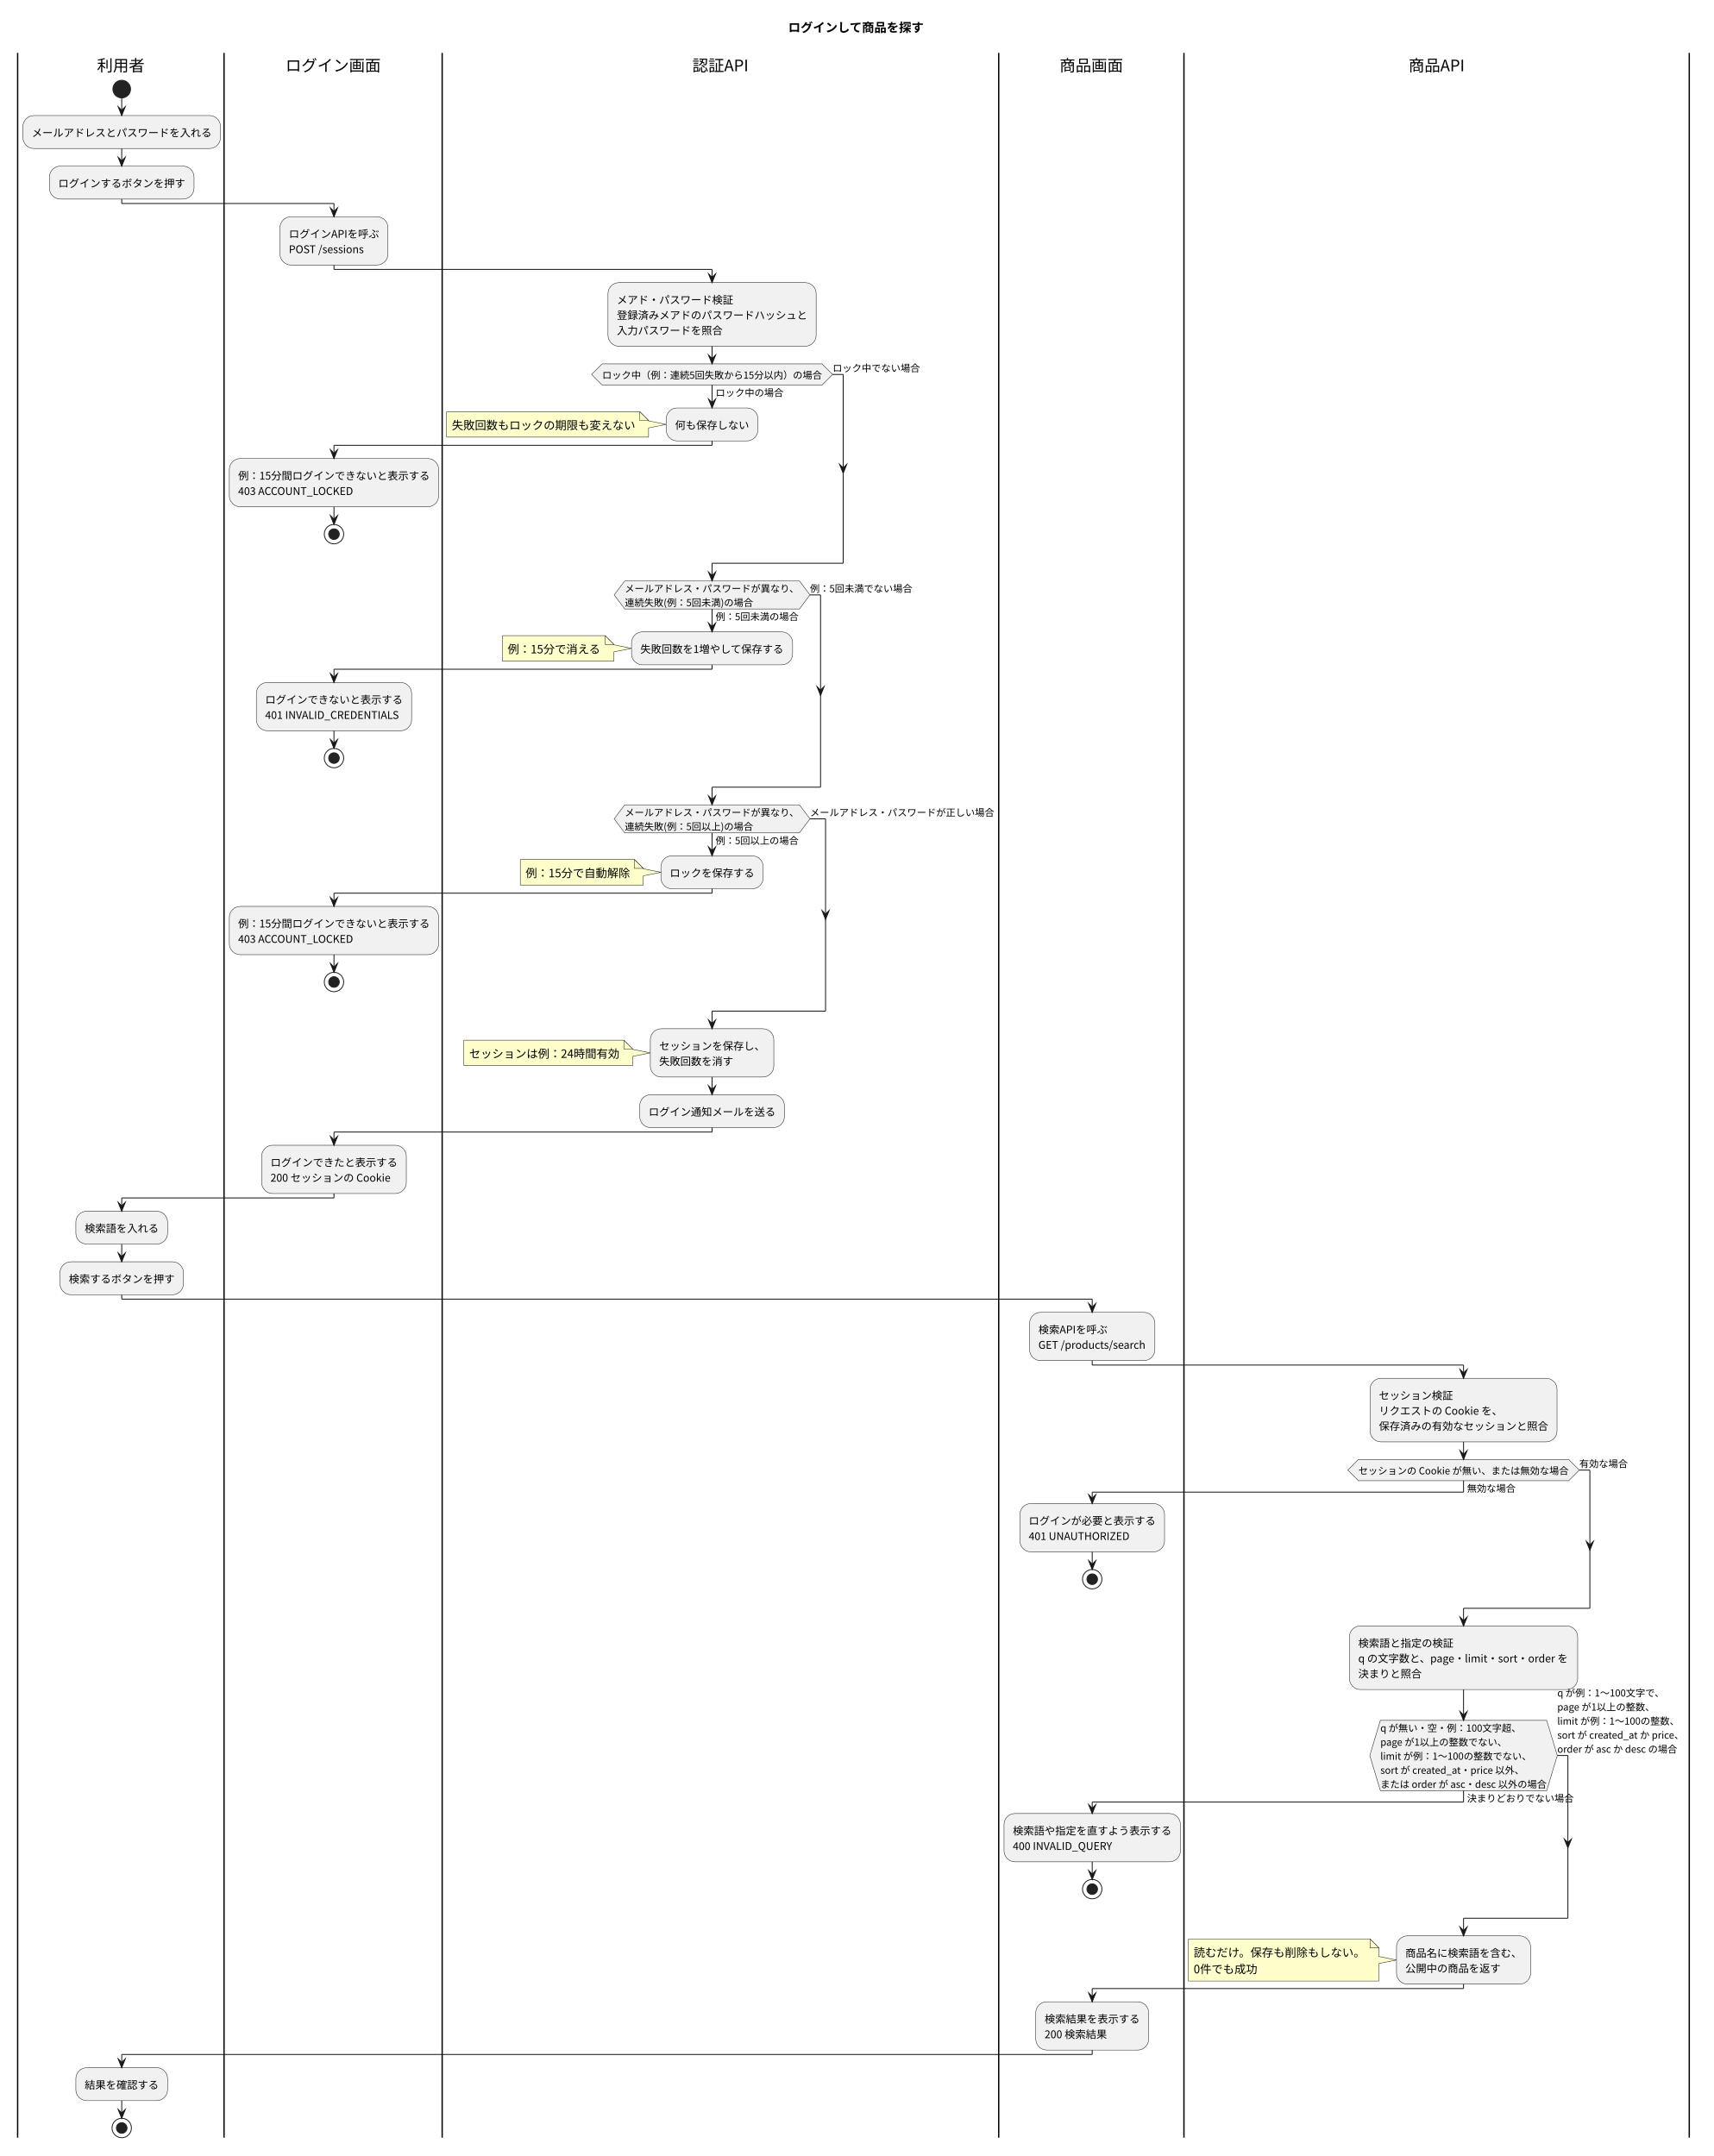
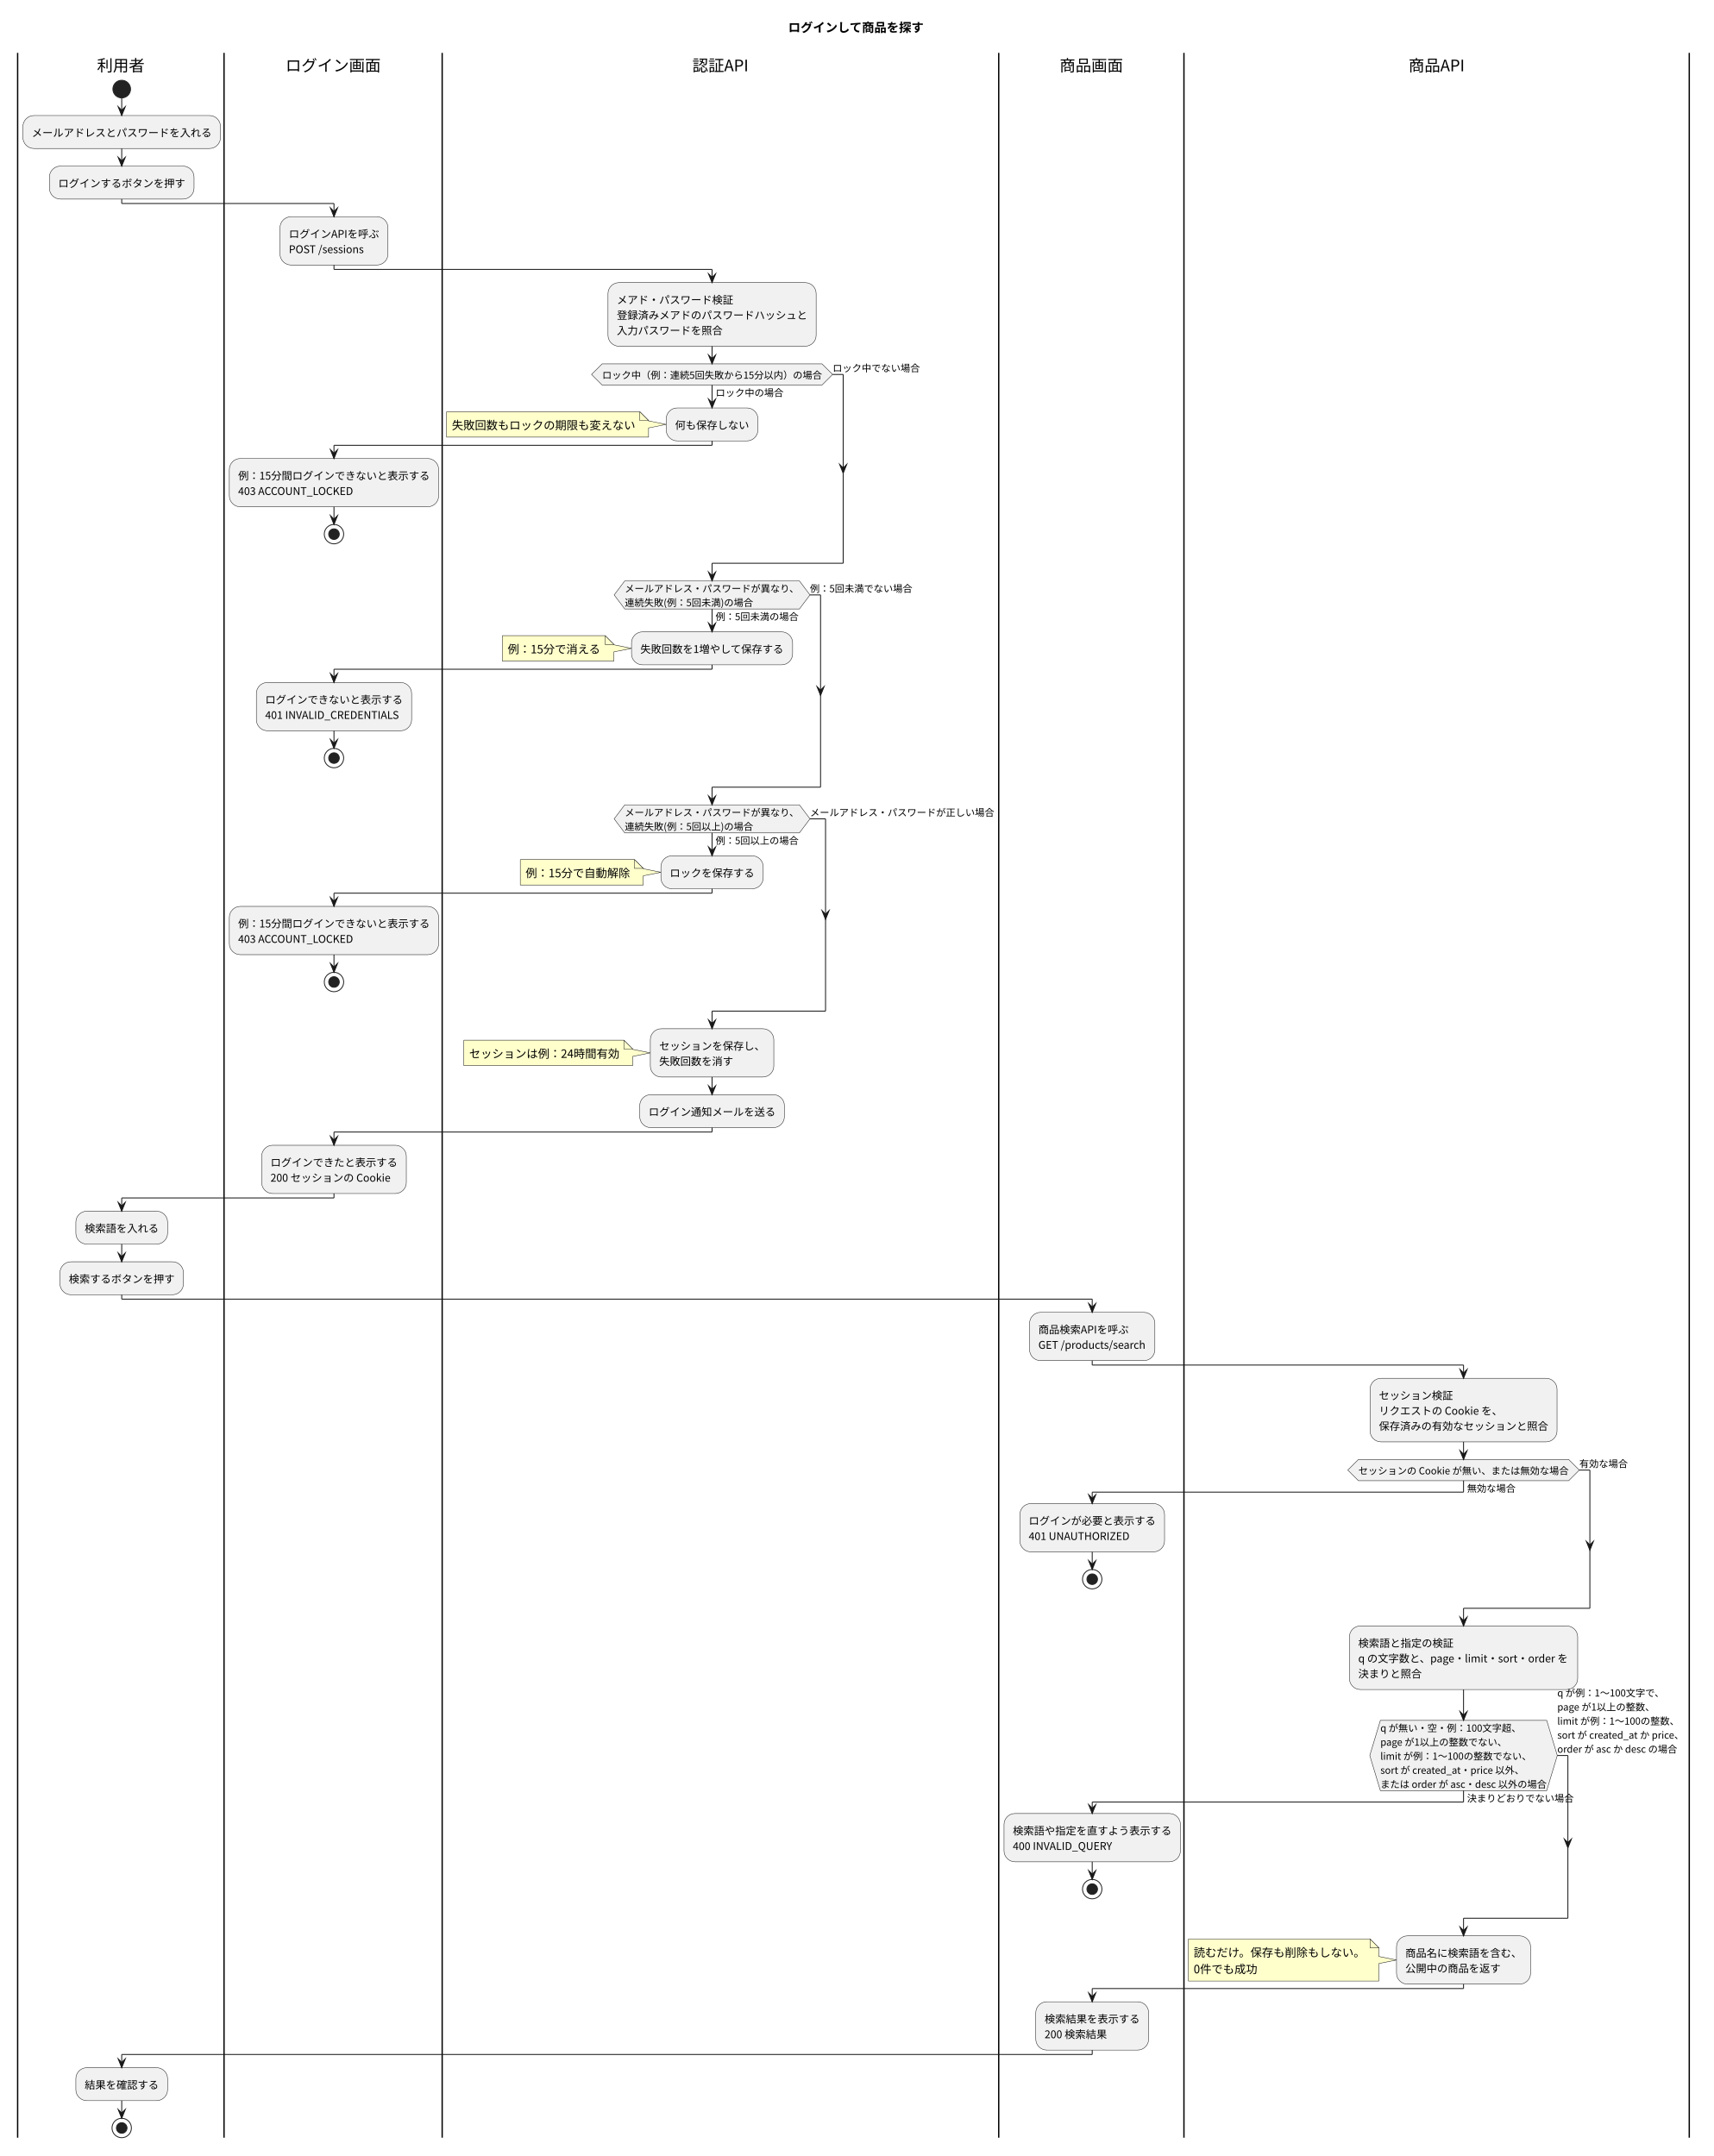
<svg xmlns="http://www.w3.org/2000/svg" version="1.1" data-diagram-type="ACTIVITY" style="width:1943px;height:2445px;background:#FFFFFF;" width="1943px" height="2445px" viewBox="0 0 1943 2445" zoomAndPan="magnify" preserveAspectRatio="none" contentStyleType="text/css">
  <defs />
  <g font-family="sans-serif" lengthAdjust="spacing">
    <g class="title" data-source-line="8">
      <text x="893.627" y="36.24" fill="#000" font-size="14" textLength="153.999" font-weight="700" font-family="'Noto Sans CJK JP'">ログインして商品を探す</text>
    </g>
    <rect x="20" y="59.956" width="1896.253" height="26.064" fill="none" style="stroke:none;" />
    <ellipse cx="138.001" cy="101.02" rx="10" ry="10" fill="#222" style="stroke:#222;stroke-width:1;" />
    <rect x="26" y="131.02" width="224.002" height="37.376" fill="#F1F1F1" style="stroke:#181818;stroke-width:0.5;" rx="12.5" ry="12.5" />
    <text x="36" y="154.94" fill="#000" font-size="12" textLength="204.002" font-family="'Noto Sans CJK JP'">メールアドレスとパスワードを入れる</text>
    <rect x="56" y="188.396" width="164.001" height="37.376" fill="#F1F1F1" style="stroke:#181818;stroke-width:0.5;" rx="12.5" ry="12.5" />
    <text x="66" y="212.316" fill="#000" font-size="12" textLength="144.001" font-family="'Noto Sans CJK JP'">ログインするボタンを押す</text>
    <rect x="86" y="1373.522" width="104.001" height="37.376" fill="#F1F1F1" style="stroke:#181818;stroke-width:0.5;" rx="12.5" ry="12.5" />
    <text x="96" y="1397.442" fill="#000" font-size="12" textLength="84.001" font-family="'Noto Sans CJK JP'">検索語を入れる</text>
    <rect x="68" y="1430.898" width="140.001" height="37.376" fill="#F1F1F1" style="stroke:#181818;stroke-width:0.5;" rx="12.5" ry="12.5" />
    <text x="78" y="1454.818" fill="#000" font-size="12" textLength="120.001" font-family="'Noto Sans CJK JP'">検索するボタンを押す</text>
    <rect x="86" y="2344.859" width="104.001" height="37.376" fill="#F1F1F1" style="stroke:#181818;stroke-width:0.5;" rx="12.5" ry="12.5" />
    <text x="96" y="2368.779" fill="#000" font-size="12" textLength="84.001" font-family="'Noto Sans CJK JP'">結果を確認する</text>
    <ellipse cx="138.001" cy="2413.235" rx="11" ry="11" fill="none" style="stroke:#222;stroke-width:1;" />
    <ellipse cx="138.001" cy="2413.235" rx="6" ry="6" fill="#222" style="stroke:#222;stroke-width:1;" />
    <line x1="20" y1="59.956" x2="20" y2="2424.235" style="stroke:#000;stroke-width:1.5;" />
    <rect x="317.458" y="245.772" width="122.409" height="54.752" fill="#F1F1F1" style="stroke:#181818;stroke-width:0.5;" rx="12.5" ry="12.5" />
    <text x="327.458" y="269.692" fill="#000" font-size="12" textLength="102.409" font-family="'Noto Sans CJK JP'">ログインAPIを呼ぶ</text>
    <text x="327.458" y="287.068" fill="#000" font-size="12" textLength="85.237" font-family="'Noto Sans CJK JP'">POST /sessions</text>
    <rect x="260.002" y="519.993" width="237.322" height="54.752" fill="#F1F1F1" style="stroke:#181818;stroke-width:0.5;" rx="12.5" ry="12.5" />
    <text x="270.002" y="543.913" fill="#000" font-size="12" textLength="217.322" font-family="'Noto Sans CJK JP'">例：15分間ログインできないと表示する</text>
    <text x="270.002" y="561.289" fill="#000" font-size="12" textLength="131.557" font-family="'Noto Sans CJK JP'">403 ACCOUNT_LOCKED</text>
    <ellipse cx="378.662" cy="605.745" rx="11" ry="11" fill="none" style="stroke:#222;stroke-width:1;" />
    <ellipse cx="378.662" cy="605.745" rx="6" ry="6" fill="#222" style="stroke:#222;stroke-width:1;" />
    <rect x="290.662" y="773.941" width="176.001" height="54.752" fill="#F1F1F1" style="stroke:#181818;stroke-width:0.5;" rx="12.5" ry="12.5" />
    <text x="300.662" y="797.861" fill="#000" font-size="12" textLength="156.001" font-family="'Noto Sans CJK JP'">ログインできないと表示する</text>
    <text x="300.662" y="815.237" fill="#000" font-size="12" textLength="152.065" font-family="'Noto Sans CJK JP'">401 INVALID_CREDENTIALS</text>
    <ellipse cx="378.662" cy="859.693" rx="11" ry="11" fill="none" style="stroke:#222;stroke-width:1;" />
    <ellipse cx="378.662" cy="859.693" rx="6" ry="6" fill="#222" style="stroke:#222;stroke-width:1;" />
    <rect x="260.002" y="1027.889" width="237.322" height="54.752" fill="#F1F1F1" style="stroke:#181818;stroke-width:0.5;" rx="12.5" ry="12.5" />
    <text x="270.002" y="1051.809" fill="#000" font-size="12" textLength="217.322" font-family="'Noto Sans CJK JP'">例：15分間ログインできないと表示する</text>
    <text x="270.002" y="1069.185" fill="#000" font-size="12" textLength="131.557" font-family="'Noto Sans CJK JP'">403 ACCOUNT_LOCKED</text>
    <ellipse cx="378.662" cy="1113.641" rx="11" ry="11" fill="none" style="stroke:#222;stroke-width:1;" />
    <ellipse cx="378.662" cy="1113.641" rx="6" ry="6" fill="#222" style="stroke:#222;stroke-width:1;" />
    <rect x="296.662" y="1298.769" width="164.001" height="54.752" fill="#F1F1F1" style="stroke:#181818;stroke-width:0.5;" rx="12.5" ry="12.5" />
    <text x="306.662" y="1322.689" fill="#000" font-size="12" textLength="144.001" font-family="'Noto Sans CJK JP'">ログインできたと表示する</text>
    <text x="306.662" y="1340.066" fill="#000" font-size="12" textLength="136.129" font-family="'Noto Sans CJK JP'">200 セッションの Cookie</text>
    <line x1="254.002" y1="59.956" x2="254.002" y2="2424.235" style="stroke:#000;stroke-width:1.5;" />
    <rect x="689.323" y="320.524" width="236.002" height="72.128" fill="#F1F1F1" style="stroke:#181818;stroke-width:0.5;" rx="12.5" ry="12.5" />
    <text x="699.323" y="344.444" fill="#000" font-size="12" textLength="132.001" font-family="'Noto Sans CJK JP'">メアド・パスワード検証</text>
    <text x="699.323" y="361.82" fill="#000" font-size="12" textLength="216.002" font-family="'Noto Sans CJK JP'">登録済みメアドのパスワードハッシュと</text>
    <text x="699.323" y="379.197" fill="#000" font-size="12" textLength="120.001" font-family="'Noto Sans CJK JP'">入力パスワードを照合</text>
    <path d="M506.323,466.893 L506.323,495.717 A0,0 0 0 0 506.323,495.717 L735.323,495.717 A0,0 0 0 0 735.323,495.717 L735.323,485.305 L755.323,481.305 L735.323,477.305 L735.323,476.893 L725.323,466.893 L506.323,466.893 A0,0 0 0 0 506.323,466.893" style="stroke:#181818;stroke-width:0.5;" fill="#FFC" />
    <path d="M725.323,466.893 L725.323,476.893 L735.323,476.893 L725.323,466.893" style="stroke:#181818;stroke-width:0.5;" fill="#FFC" />
    <text x="512.323" y="486.973" fill="#000" font-size="13" textLength="208" font-family="'Noto Sans CJK JP'">失敗回数もロックの期限も変えない</text>
    <rect x="755.323" y="462.617" width="104.001" height="37.376" fill="#F1F1F1" style="stroke:#181818;stroke-width:0.5;" rx="12.5" ry="12.5" />
    <text x="765.323" y="486.537" fill="#000" font-size="12" textLength="84.001" font-family="'Noto Sans CJK JP'">何も保存しない</text>
    <polygon points="682.667,412.653,931.98,412.653,943.98,424.653,931.98,436.653,682.667,436.653,670.667,424.653,682.667,412.653" fill="#F1F1F1" style="stroke:#181818;stroke-width:0.5;stroke-linejoin:miter;stroke-miterlimit:10;" />
    <text x="811.324" y="449.412" fill="#000" font-size="11" textLength="76.999" font-family="'Noto Sans CJK JP'">ロック中の場合</text>
    <text x="682.667" y="429.449" fill="#000" font-size="11" textLength="249.313" font-family="'Noto Sans CJK JP'">ロック中（例：連続5回失敗から15分以内）の場合</text>
    <text x="943.98" y="421.485" fill="#000" font-size="11" textLength="98.999" font-family="'Noto Sans CJK JP'">ロック中でない場合</text>
    <path d="M569.563,720.841 L569.563,749.665 A0,0 0 0 0 569.563,749.665 L695.993,749.665 A0,0 0 0 0 695.993,749.665 L695.993,739.253 L715.993,735.253 L695.993,731.253 L695.993,730.841 L685.993,720.841 L569.563,720.841 A0,0 0 0 0 569.563,720.841" style="stroke:#181818;stroke-width:0.5;" fill="#FFC" />
    <path d="M685.993,720.841 L685.993,730.841 L695.993,730.841 L685.993,720.841" style="stroke:#181818;stroke-width:0.5;" fill="#FFC" />
    <text x="575.563" y="740.921" fill="#000" font-size="13" textLength="105.43" font-family="'Noto Sans CJK JP'">例：15分で消える</text>
    <rect x="715.993" y="716.565" width="182.661" height="37.376" fill="#F1F1F1" style="stroke:#181818;stroke-width:0.5;" rx="12.5" ry="12.5" />
    <text x="725.993" y="740.485" fill="#000" font-size="12" textLength="162.661" font-family="'Noto Sans CJK JP'">失敗回数を1増やして保存する</text>
    <polygon points="708.324,658.745,906.323,658.745,918.323,674.673,906.323,690.601,708.324,690.601,696.324,674.673,708.324,658.745" fill="#F1F1F1" style="stroke:#181818;stroke-width:0.5;stroke-linejoin:miter;stroke-miterlimit:10;" />
    <text x="811.324" y="703.361" fill="#000" font-size="11" textLength="94.104" font-family="'Noto Sans CJK JP'">例：5回未満の場合</text>
    <text x="708.324" y="671.505" fill="#000" font-size="11" textLength="197.999" font-family="'Noto Sans CJK JP'">メールアドレス・パスワードが異なり、</text>
    <text x="708.324" y="687.433" fill="#000" font-size="11" textLength="145.54" font-family="'Noto Sans CJK JP'">連続失敗(例：5回未満)の場合</text>
    <text x="918.323" y="671.505" fill="#000" font-size="11" textLength="116.104" font-family="'Noto Sans CJK JP'">例：5回未満でない場合</text>
    <path d="M589.893,974.789 L589.893,1003.613 A0,0 0 0 0 589.893,1003.613 L729.323,1003.613 A0,0 0 0 0 729.323,1003.613 L729.323,993.201 L749.323,989.201 L729.323,985.201 L729.323,984.789 L719.323,974.789 L589.893,974.789 A0,0 0 0 0 589.893,974.789" style="stroke:#181818;stroke-width:0.5;" fill="#FFC" />
    <path d="M719.323,974.789 L719.323,984.789 L729.323,984.789 L719.323,974.789" style="stroke:#181818;stroke-width:0.5;" fill="#FFC" />
    <text x="595.893" y="994.869" fill="#000" font-size="13" textLength="118.43" font-family="'Noto Sans CJK JP'">例：15分で自動解除</text>
    <rect x="749.323" y="970.513" width="116.001" height="37.376" fill="#F1F1F1" style="stroke:#181818;stroke-width:0.5;" rx="12.5" ry="12.5" />
    <text x="759.323" y="994.433" fill="#000" font-size="12" textLength="96.001" font-family="'Noto Sans CJK JP'">ロックを保存する</text>
    <polygon points="708.324,912.693,906.323,912.693,918.323,928.621,906.323,944.549,708.324,944.549,696.324,928.621,708.324,912.693" fill="#F1F1F1" style="stroke:#181818;stroke-width:0.5;stroke-linejoin:miter;stroke-miterlimit:10;" />
    <text x="811.324" y="957.309" fill="#000" font-size="11" textLength="94.104" font-family="'Noto Sans CJK JP'">例：5回以上の場合</text>
    <text x="708.324" y="925.453" fill="#000" font-size="11" textLength="197.999" font-family="'Noto Sans CJK JP'">メールアドレス・パスワードが異なり、</text>
    <text x="708.324" y="941.381" fill="#000" font-size="11" textLength="145.54" font-family="'Noto Sans CJK JP'">連続失敗(例：5回以上)の場合</text>
    <text x="918.323" y="925.453" fill="#000" font-size="11" textLength="208.999" font-family="'Noto Sans CJK JP'">メールアドレス・パスワードが正しい場合</text>
    <path d="M525.893,1179.605 L525.893,1208.429 A0,0 0 0 0 525.893,1208.429 L717.323,1208.429 A0,0 0 0 0 717.323,1208.429 L717.323,1198.017 L737.323,1194.017 L717.323,1190.017 L717.323,1189.605 L707.323,1179.605 L525.893,1179.605 A0,0 0 0 0 525.893,1179.605" style="stroke:#181818;stroke-width:0.5;" fill="#FFC" />
    <path d="M707.323,1179.605 L707.323,1189.605 L717.323,1189.605 L707.323,1179.605" style="stroke:#181818;stroke-width:0.5;" fill="#FFC" />
    <text x="531.893" y="1199.685" fill="#000" font-size="13" textLength="170.43" font-family="'Noto Sans CJK JP'">セッションは例：24時間有効</text>
    <rect x="737.323" y="1166.641" width="140.001" height="54.752" fill="#F1F1F1" style="stroke:#181818;stroke-width:0.5;" rx="12.5" ry="12.5" />
    <text x="747.323" y="1190.561" fill="#000" font-size="12" textLength="120.001" font-family="'Noto Sans CJK JP'">セッションを保存し、</text>
    <text x="747.323" y="1207.937" fill="#000" font-size="12" textLength="84.001" font-family="'Noto Sans CJK JP'">失敗回数を消す</text>
    <rect x="725.323" y="1241.393" width="164.001" height="37.376" fill="#F1F1F1" style="stroke:#181818;stroke-width:0.5;" rx="12.5" ry="12.5" />
    <text x="735.323" y="1265.313" fill="#000" font-size="12" textLength="144.001" font-family="'Noto Sans CJK JP'">ログイン通知メールを送る</text>
    <line x1="501.323" y1="59.956" x2="501.323" y2="2424.235" style="stroke:#000;stroke-width:1.5;" />
    <rect x="1167.296" y="1488.274" width="142.053" height="54.752" fill="#F1F1F1" style="stroke:#181818;stroke-width:0.5;" rx="12.5" ry="12.5" />
-     <text x="1177.296" y="1512.194" fill="#000" font-size="12" textLength="78.409" font-family="'Noto Sans CJK JP'">検索APIを呼ぶ</text>
+     <text x="1177.296" y="1512.194" fill="#000" font-size="12" textLength="102.409" font-family="'Noto Sans CJK JP'">商品検索APIを呼ぶ</text>
    <text x="1177.296" y="1529.57" fill="#000" font-size="12" textLength="122.053" font-family="'Noto Sans CJK JP'">GET /products/search</text>
    <rect x="1156.322" y="1705.118" width="164.001" height="54.752" fill="#F1F1F1" style="stroke:#181818;stroke-width:0.5;" rx="12.5" ry="12.5" />
    <text x="1166.322" y="1729.039" fill="#000" font-size="12" textLength="144.001" font-family="'Noto Sans CJK JP'">ログインが必要と表示する</text>
    <text x="1166.322" y="1746.415" fill="#000" font-size="12" textLength="114.469" font-family="'Noto Sans CJK JP'">401 UNAUTHORIZED</text>
    <ellipse cx="1238.322" cy="1790.871" rx="11" ry="11" fill="none" style="stroke:#222;stroke-width:1;" />
    <ellipse cx="1238.322" cy="1790.871" rx="6" ry="6" fill="#222" style="stroke:#222;stroke-width:1;" />
    <rect x="1138.322" y="2056.602" width="200.001" height="54.752" fill="#F1F1F1" style="stroke:#181818;stroke-width:0.5;" rx="12.5" ry="12.5" />
    <text x="1148.322" y="2080.522" fill="#000" font-size="12" textLength="180.001" font-family="'Noto Sans CJK JP'">検索語や指定を直すよう表示する</text>
    <text x="1148.322" y="2097.899" fill="#000" font-size="12" textLength="112.669" font-family="'Noto Sans CJK JP'">400 INVALID_QUERY</text>
    <ellipse cx="1238.322" cy="2142.355" rx="11" ry="11" fill="none" style="stroke:#222;stroke-width:1;" />
    <ellipse cx="1238.322" cy="2142.355" rx="6" ry="6" fill="#222" style="stroke:#222;stroke-width:1;" />
    <rect x="1174.322" y="2270.107" width="128.001" height="54.752" fill="#F1F1F1" style="stroke:#181818;stroke-width:0.5;" rx="12.5" ry="12.5" />
    <text x="1184.322" y="2294.027" fill="#000" font-size="12" textLength="108.001" font-family="'Noto Sans CJK JP'">検索結果を表示する</text>
    <text x="1184.322" y="2311.403" fill="#000" font-size="12" textLength="70.669" font-family="'Noto Sans CJK JP'">200 検索結果</text>
    <line x1="1132.322" y1="59.956" x2="1132.322" y2="2424.235" style="stroke:#000;stroke-width:1.5;" />
    <rect x="1553.323" y="1563.026" width="212.001" height="72.128" fill="#F1F1F1" style="stroke:#181818;stroke-width:0.5;" rx="12.5" ry="12.5" />
    <text x="1563.323" y="1586.946" fill="#000" font-size="12" textLength="84.001" font-family="'Noto Sans CJK JP'">セッション検証</text>
    <text x="1563.323" y="1604.322" fill="#000" font-size="12" textLength="140.149" font-family="'Noto Sans CJK JP'">リクエストの Cookie を、</text>
    <text x="1563.323" y="1621.698" fill="#000" font-size="12" textLength="192.001" font-family="'Noto Sans CJK JP'">保存済みの有効なセッションと照合</text>
    <polygon points="1540.09,1655.154,1778.557,1655.154,1790.557,1667.154,1778.557,1679.154,1540.09,1679.154,1528.09,1667.154,1540.09,1655.154" fill="#F1F1F1" style="stroke:#181818;stroke-width:0.5;stroke-linejoin:miter;stroke-miterlimit:10;" />
    <text x="1663.324" y="1691.914" fill="#000" font-size="11" textLength="55" font-family="'Noto Sans CJK JP'">無効な場合</text>
    <text x="1540.09" y="1671.95" fill="#000" font-size="11" textLength="238.467" font-family="'Noto Sans CJK JP'">セッションの Cookie が無い、または無効な場合</text>
    <text x="1790.557" y="1663.986" fill="#000" font-size="11" textLength="55" font-family="'Noto Sans CJK JP'">有効な場合</text>
    <rect x="1529.917" y="1843.871" width="258.814" height="72.128" fill="#F1F1F1" style="stroke:#181818;stroke-width:0.5;" rx="12.5" ry="12.5" />
    <text x="1539.917" y="1867.791" fill="#000" font-size="12" textLength="108.001" font-family="'Noto Sans CJK JP'">検索語と指定の検証</text>
    <text x="1539.917" y="1885.167" fill="#000" font-size="12" textLength="238.814" font-family="'Noto Sans CJK JP'">q の文字数と、page・limit・sort・order を</text>
    <text x="1539.917" y="1902.543" fill="#000" font-size="12" textLength="72.001" font-family="'Noto Sans CJK JP'">決まりと照合</text>
    <polygon points="1565.027,1950.999,1753.621,1950.999,1765.621,1990.819,1753.621,2030.638,1565.027,2030.638,1553.027,1990.819,1565.027,1950.999" fill="#F1F1F1" style="stroke:#181818;stroke-width:0.5;stroke-linejoin:miter;stroke-miterlimit:10;" />
    <text x="1663.324" y="2043.398" fill="#000" font-size="11" textLength="120.999" font-family="'Noto Sans CJK JP'">決まりどおりでない場合</text>
    <text x="1565.027" y="1963.759" fill="#000" font-size="11" textLength="159.598" font-family="'Noto Sans CJK JP'">q が無い・空・例：100文字超、</text>
    <text x="1565.027" y="1979.687" fill="#000" font-size="11" textLength="143.879" font-family="'Noto Sans CJK JP'">page が1以上の整数でない、</text>
    <text x="1565.027" y="1995.615" fill="#000" font-size="11" textLength="171.39" font-family="'Noto Sans CJK JP'">limit が例：1〜100の整数でない、</text>
    <text x="1565.027" y="2011.543" fill="#000" font-size="11" textLength="164.152" font-family="'Noto Sans CJK JP'">sort が created_at・price 以外、</text>
    <text x="1565.027" y="2027.47" fill="#000" font-size="11" textLength="188.594" font-family="'Noto Sans CJK JP'">または order が asc・desc 以外の場合</text>
    <text x="1765.621" y="1923.939" fill="#000" font-size="11" textLength="121.703" font-family="'Noto Sans CJK JP'">q が例：1〜100文字で、</text>
    <text x="1765.621" y="1939.867" fill="#000" font-size="11" textLength="110.879" font-family="'Noto Sans CJK JP'">page が1以上の整数、</text>
    <text x="1765.621" y="1955.795" fill="#000" font-size="11" textLength="138.39" font-family="'Noto Sans CJK JP'">limit が例：1〜100の整数、</text>
    <text x="1765.621" y="1971.723" fill="#000" font-size="11" textLength="144.616" font-family="'Noto Sans CJK JP'">sort が created_at か price、</text>
    <text x="1765.621" y="1987.651" fill="#000" font-size="11" textLength="136.058" font-family="'Noto Sans CJK JP'">order が asc か desc の場合</text>
    <path d="M1347.323,2198.907 L1347.323,2246.555 A0,0 0 0 0 1347.323,2246.555 L1563.323,2246.555 A0,0 0 0 0 1563.323,2246.555 L1563.323,2226.731 L1583.323,2222.731 L1563.323,2218.731 L1563.323,2208.907 L1553.323,2198.907 L1347.323,2198.907 A0,0 0 0 0 1347.323,2198.907" style="stroke:#181818;stroke-width:0.5;" fill="#FFC" />
    <path d="M1553.323,2198.907 L1553.323,2208.907 L1563.323,2208.907 L1553.323,2198.907" style="stroke:#181818;stroke-width:0.5;" fill="#FFC" />
    <text x="1353.323" y="2218.987" fill="#000" font-size="13" textLength="195" font-family="'Noto Sans CJK JP'">読むだけ。保存も削除もしない。</text>
    <text x="1353.323" y="2237.811" fill="#000" font-size="13" textLength="72.215" font-family="'Noto Sans CJK JP'">0件でも成功</text>
    <rect x="1583.323" y="2195.355" width="152.001" height="54.752" fill="#F1F1F1" style="stroke:#181818;stroke-width:0.5;" rx="12.5" ry="12.5" />
    <text x="1593.323" y="2219.275" fill="#000" font-size="12" textLength="132.001" font-family="'Noto Sans CJK JP'">商品名に検索語を含む、</text>
    <text x="1593.323" y="2236.651" fill="#000" font-size="12" textLength="108.001" font-family="'Noto Sans CJK JP'">公開中の商品を返す</text>
    <line x1="1342.323" y1="59.956" x2="1342.323" y2="2424.235" style="stroke:#000;stroke-width:1.5;" />
    <line x1="1915.237" y1="59.956" x2="1915.237" y2="2424.235" style="stroke:#000;stroke-width:1.5;" />
    <line x1="138.001" y1="111.02" x2="138.001" y2="131.02" style="stroke:#181818;stroke-width:1;" />
    <polygon points="134.001,121.02,138.001,131.02,142.001,121.02,138.001,125.02" fill="#181818" style="stroke:#181818;stroke-width:1;stroke-linejoin:miter;stroke-miterlimit:10;" />
    <line x1="138.001" y1="168.396" x2="138.001" y2="188.396" style="stroke:#181818;stroke-width:1;" />
    <polygon points="134.001,178.396,138.001,188.396,142.001,178.396,138.001,182.396" fill="#181818" style="stroke:#181818;stroke-width:1;stroke-linejoin:miter;stroke-miterlimit:10;" />
    <line x1="138.001" y1="1410.898" x2="138.001" y2="1430.898" style="stroke:#181818;stroke-width:1;" />
    <polygon points="134.001,1420.898,138.001,1430.898,142.001,1420.898,138.001,1424.898" fill="#181818" style="stroke:#181818;stroke-width:1;stroke-linejoin:miter;stroke-miterlimit:10;" />
    <line x1="138.001" y1="2382.235" x2="138.001" y2="2402.235" style="stroke:#181818;stroke-width:1;" />
    <polygon points="134.001,2392.235,138.001,2402.235,142.001,2392.235,138.001,2396.235" fill="#181818" style="stroke:#181818;stroke-width:1;stroke-linejoin:miter;stroke-miterlimit:10;" />
    <line x1="378.662" y1="574.745" x2="378.662" y2="594.745" style="stroke:#181818;stroke-width:1;" />
    <polygon points="374.662,584.745,378.662,594.745,382.662,584.745,378.662,588.745" fill="#181818" style="stroke:#181818;stroke-width:1;stroke-linejoin:miter;stroke-miterlimit:10;" />
    <line x1="378.662" y1="828.693" x2="378.662" y2="848.693" style="stroke:#181818;stroke-width:1;" />
    <polygon points="374.662,838.693,378.662,848.693,382.662,838.693,378.662,842.693" fill="#181818" style="stroke:#181818;stroke-width:1;stroke-linejoin:miter;stroke-miterlimit:10;" />
    <line x1="378.662" y1="1082.641" x2="378.662" y2="1102.641" style="stroke:#181818;stroke-width:1;" />
    <polygon points="374.662,1092.641,378.662,1102.641,382.662,1092.641,378.662,1096.641" fill="#181818" style="stroke:#181818;stroke-width:1;stroke-linejoin:miter;stroke-miterlimit:10;" />
    <line x1="807.324" y1="436.653" x2="807.324" y2="462.617" style="stroke:#181818;stroke-width:1;" />
    <polygon points="803.324,452.617,807.324,462.617,811.324,452.617,807.324,456.617" fill="#181818" style="stroke:#181818;stroke-width:1;stroke-linejoin:miter;stroke-miterlimit:10;" />
    <line x1="943.98" y1="424.653" x2="955.98" y2="424.653" style="stroke:#181818;stroke-width:1;" />
    <polygon points="951.98,526.681,955.98,536.681,959.98,526.681,955.98,530.681" fill="#181818" style="stroke:#181818;stroke-width:1;stroke-linejoin:miter;stroke-miterlimit:10;" />
    <line x1="955.98" y1="424.653" x2="955.98" y2="638.745" style="stroke:#181818;stroke-width:1;" />
    <line x1="955.98" y1="638.745" x2="807.324" y2="638.745" style="stroke:#181818;stroke-width:1;" />
    <line x1="807.324" y1="638.745" x2="807.324" y2="658.745" style="stroke:#181818;stroke-width:1;" />
    <polygon points="803.324,648.745,807.324,658.745,811.324,648.745,807.324,652.745" fill="#181818" style="stroke:#181818;stroke-width:1;stroke-linejoin:miter;stroke-miterlimit:10;" />
    <line x1="807.324" y1="392.653" x2="807.324" y2="412.653" style="stroke:#181818;stroke-width:1;" />
    <polygon points="803.324,402.653,807.324,412.653,811.324,402.653,807.324,406.653" fill="#181818" style="stroke:#181818;stroke-width:1;stroke-linejoin:miter;stroke-miterlimit:10;" />
    <line x1="807.324" y1="690.601" x2="807.324" y2="716.565" style="stroke:#181818;stroke-width:1;" />
    <polygon points="803.324,706.565,807.324,716.565,811.324,706.565,807.324,710.565" fill="#181818" style="stroke:#181818;stroke-width:1;stroke-linejoin:miter;stroke-miterlimit:10;" />
    <line x1="918.323" y1="674.673" x2="930.323" y2="674.673" style="stroke:#181818;stroke-width:1;" />
    <polygon points="926.323,778.665,930.323,788.665,934.323,778.665,930.323,782.665" fill="#181818" style="stroke:#181818;stroke-width:1;stroke-linejoin:miter;stroke-miterlimit:10;" />
    <line x1="930.323" y1="674.673" x2="930.323" y2="892.693" style="stroke:#181818;stroke-width:1;" />
    <line x1="930.323" y1="892.693" x2="807.324" y2="892.693" style="stroke:#181818;stroke-width:1;" />
    <line x1="807.324" y1="892.693" x2="807.324" y2="912.693" style="stroke:#181818;stroke-width:1;" />
    <polygon points="803.324,902.693,807.324,912.693,811.324,902.693,807.324,906.693" fill="#181818" style="stroke:#181818;stroke-width:1;stroke-linejoin:miter;stroke-miterlimit:10;" />
    <line x1="807.324" y1="944.549" x2="807.324" y2="970.513" style="stroke:#181818;stroke-width:1;" />
    <polygon points="803.324,960.513,807.324,970.513,811.324,960.513,807.324,964.513" fill="#181818" style="stroke:#181818;stroke-width:1;stroke-linejoin:miter;stroke-miterlimit:10;" />
    <line x1="918.323" y1="928.621" x2="935.985" y2="928.621" style="stroke:#181818;stroke-width:1;" />
    <polygon points="931.985,1032.613,935.985,1042.613,939.985,1032.613,935.985,1036.613" fill="#181818" style="stroke:#181818;stroke-width:1;stroke-linejoin:miter;stroke-miterlimit:10;" />
    <line x1="935.985" y1="928.621" x2="935.985" y2="1146.641" style="stroke:#181818;stroke-width:1;" />
    <line x1="935.985" y1="1146.641" x2="807.324" y2="1146.641" style="stroke:#181818;stroke-width:1;" />
    <line x1="807.324" y1="1146.641" x2="807.324" y2="1166.641" style="stroke:#181818;stroke-width:1;" />
    <polygon points="803.324,1156.641,807.324,1166.641,811.324,1156.641,807.324,1160.641" fill="#181818" style="stroke:#181818;stroke-width:1;stroke-linejoin:miter;stroke-miterlimit:10;" />
    <line x1="807.324" y1="1221.393" x2="807.324" y2="1241.393" style="stroke:#181818;stroke-width:1;" />
    <polygon points="803.324,1231.393,807.324,1241.393,811.324,1231.393,807.324,1235.393" fill="#181818" style="stroke:#181818;stroke-width:1;stroke-linejoin:miter;stroke-miterlimit:10;" />
    <line x1="1238.322" y1="1759.871" x2="1238.322" y2="1779.871" style="stroke:#181818;stroke-width:1;" />
    <polygon points="1234.322,1769.871,1238.322,1779.871,1242.322,1769.871,1238.322,1773.871" fill="#181818" style="stroke:#181818;stroke-width:1;stroke-linejoin:miter;stroke-miterlimit:10;" />
    <line x1="1238.322" y1="2111.355" x2="1238.322" y2="2131.355" style="stroke:#181818;stroke-width:1;" />
    <polygon points="1234.322,2121.355,1238.322,2131.355,1242.322,2121.355,1238.322,2125.355" fill="#181818" style="stroke:#181818;stroke-width:1;stroke-linejoin:miter;stroke-miterlimit:10;" />
    <line x1="1790.557" y1="1667.154" x2="1802.557" y2="1667.154" style="stroke:#181818;stroke-width:1;" />
    <polygon points="1798.557,1747.995,1802.557,1757.995,1806.557,1747.995,1802.557,1751.995" fill="#181818" style="stroke:#181818;stroke-width:1;stroke-linejoin:miter;stroke-miterlimit:10;" />
    <line x1="1802.557" y1="1667.154" x2="1802.557" y2="1823.871" style="stroke:#181818;stroke-width:1;" />
    <line x1="1802.557" y1="1823.871" x2="1659.324" y2="1823.871" style="stroke:#181818;stroke-width:1;" />
    <line x1="1659.324" y1="1823.871" x2="1659.324" y2="1843.871" style="stroke:#181818;stroke-width:1;" />
    <polygon points="1655.324,1833.871,1659.324,1843.871,1663.324,1833.871,1659.324,1837.871" fill="#181818" style="stroke:#181818;stroke-width:1;stroke-linejoin:miter;stroke-miterlimit:10;" />
    <line x1="1659.324" y1="1635.154" x2="1659.324" y2="1655.154" style="stroke:#181818;stroke-width:1;" />
    <polygon points="1655.324,1645.154,1659.324,1655.154,1663.324,1645.154,1659.324,1649.154" fill="#181818" style="stroke:#181818;stroke-width:1;stroke-linejoin:miter;stroke-miterlimit:10;" />
    <line x1="1765.621" y1="1990.819" x2="1777.621" y2="1990.819" style="stroke:#181818;stroke-width:1;" />
    <polygon points="1773.621,2085.569,1777.621,2095.569,1781.621,2085.569,1777.621,2089.569" fill="#181818" style="stroke:#181818;stroke-width:1;stroke-linejoin:miter;stroke-miterlimit:10;" />
    <line x1="1777.621" y1="1990.819" x2="1777.621" y2="2175.355" style="stroke:#181818;stroke-width:1;" />
    <line x1="1777.621" y1="2175.355" x2="1659.324" y2="2175.355" style="stroke:#181818;stroke-width:1;" />
    <line x1="1659.324" y1="2175.355" x2="1659.324" y2="2195.355" style="stroke:#181818;stroke-width:1;" />
    <polygon points="1655.324,2185.355,1659.324,2195.355,1663.324,2185.355,1659.324,2189.355" fill="#181818" style="stroke:#181818;stroke-width:1;stroke-linejoin:miter;stroke-miterlimit:10;" />
    <line x1="1659.324" y1="1915.999" x2="1659.324" y2="1950.999" style="stroke:#181818;stroke-width:1;" />
    <polygon points="1655.324,1940.999,1659.324,1950.999,1663.324,1940.999,1659.324,1944.999" fill="#181818" style="stroke:#181818;stroke-width:1;stroke-linejoin:miter;stroke-miterlimit:10;" />
    <line x1="138.001" y1="225.772" x2="138.001" y2="230.772" style="stroke:#181818;stroke-width:1;" />
    <line x1="138.001" y1="230.772" x2="378.662" y2="230.772" style="stroke:#181818;stroke-width:1;" />
    <line x1="378.662" y1="230.772" x2="378.662" y2="245.772" style="stroke:#181818;stroke-width:1;" />
    <polygon points="374.662,235.772,378.662,245.772,382.662,235.772,378.662,239.772" fill="#181818" style="stroke:#181818;stroke-width:1;stroke-linejoin:miter;stroke-miterlimit:10;" />
    <line x1="378.662" y1="300.524" x2="378.662" y2="305.524" style="stroke:#181818;stroke-width:1;" />
    <line x1="378.662" y1="305.524" x2="807.324" y2="305.524" style="stroke:#181818;stroke-width:1;" />
    <line x1="807.324" y1="305.524" x2="807.324" y2="320.524" style="stroke:#181818;stroke-width:1;" />
    <polygon points="803.324,310.524,807.324,320.524,811.324,310.524,807.324,314.524" fill="#181818" style="stroke:#181818;stroke-width:1;stroke-linejoin:miter;stroke-miterlimit:10;" />
    <line x1="807.324" y1="499.993" x2="807.324" y2="504.993" style="stroke:#181818;stroke-width:1;" />
    <line x1="807.324" y1="504.993" x2="378.662" y2="504.993" style="stroke:#181818;stroke-width:1;" />
    <line x1="378.662" y1="504.993" x2="378.662" y2="519.993" style="stroke:#181818;stroke-width:1;" />
    <polygon points="374.662,509.993,378.662,519.993,382.662,509.993,378.662,513.993" fill="#181818" style="stroke:#181818;stroke-width:1;stroke-linejoin:miter;stroke-miterlimit:10;" />
    <line x1="807.324" y1="753.941" x2="807.324" y2="758.941" style="stroke:#181818;stroke-width:1;" />
    <line x1="807.324" y1="758.941" x2="378.662" y2="758.941" style="stroke:#181818;stroke-width:1;" />
    <line x1="378.662" y1="758.941" x2="378.662" y2="773.941" style="stroke:#181818;stroke-width:1;" />
    <polygon points="374.662,763.941,378.662,773.941,382.662,763.941,378.662,767.941" fill="#181818" style="stroke:#181818;stroke-width:1;stroke-linejoin:miter;stroke-miterlimit:10;" />
    <line x1="807.324" y1="1007.889" x2="807.324" y2="1012.889" style="stroke:#181818;stroke-width:1;" />
    <line x1="807.324" y1="1012.889" x2="378.662" y2="1012.889" style="stroke:#181818;stroke-width:1;" />
    <line x1="378.662" y1="1012.889" x2="378.662" y2="1027.889" style="stroke:#181818;stroke-width:1;" />
    <polygon points="374.662,1017.889,378.662,1027.889,382.662,1017.889,378.662,1021.889" fill="#181818" style="stroke:#181818;stroke-width:1;stroke-linejoin:miter;stroke-miterlimit:10;" />
    <line x1="807.324" y1="1278.769" x2="807.324" y2="1283.769" style="stroke:#181818;stroke-width:1;" />
    <line x1="807.324" y1="1283.769" x2="378.662" y2="1283.769" style="stroke:#181818;stroke-width:1;" />
    <line x1="378.662" y1="1283.769" x2="378.662" y2="1298.769" style="stroke:#181818;stroke-width:1;" />
    <polygon points="374.662,1288.769,378.662,1298.769,382.662,1288.769,378.662,1292.769" fill="#181818" style="stroke:#181818;stroke-width:1;stroke-linejoin:miter;stroke-miterlimit:10;" />
    <line x1="378.662" y1="1353.522" x2="378.662" y2="1358.522" style="stroke:#181818;stroke-width:1;" />
    <line x1="378.662" y1="1358.522" x2="138.001" y2="1358.522" style="stroke:#181818;stroke-width:1;" />
    <line x1="138.001" y1="1358.522" x2="138.001" y2="1373.522" style="stroke:#181818;stroke-width:1;" />
    <polygon points="134.001,1363.522,138.001,1373.522,142.001,1363.522,138.001,1367.522" fill="#181818" style="stroke:#181818;stroke-width:1;stroke-linejoin:miter;stroke-miterlimit:10;" />
    <line x1="138.001" y1="1468.274" x2="138.001" y2="1473.274" style="stroke:#181818;stroke-width:1;" />
    <line x1="138.001" y1="1473.274" x2="1238.322" y2="1473.274" style="stroke:#181818;stroke-width:1;" />
    <line x1="1238.322" y1="1473.274" x2="1238.322" y2="1488.274" style="stroke:#181818;stroke-width:1;" />
    <polygon points="1234.322,1478.274,1238.322,1488.274,1242.322,1478.274,1238.322,1482.274" fill="#181818" style="stroke:#181818;stroke-width:1;stroke-linejoin:miter;stroke-miterlimit:10;" />
    <line x1="1238.322" y1="1543.026" x2="1238.322" y2="1548.026" style="stroke:#181818;stroke-width:1;" />
    <line x1="1238.322" y1="1548.026" x2="1659.324" y2="1548.026" style="stroke:#181818;stroke-width:1;" />
    <line x1="1659.324" y1="1548.026" x2="1659.324" y2="1563.026" style="stroke:#181818;stroke-width:1;" />
    <polygon points="1655.324,1553.026,1659.324,1563.026,1663.324,1553.026,1659.324,1557.026" fill="#181818" style="stroke:#181818;stroke-width:1;stroke-linejoin:miter;stroke-miterlimit:10;" />
    <line x1="1659.324" y1="1679.154" x2="1659.324" y2="1692.136" style="stroke:#181818;stroke-width:1;" />
    <line x1="1659.324" y1="1692.136" x2="1238.322" y2="1692.136" style="stroke:#181818;stroke-width:1;" />
    <line x1="1238.322" y1="1692.136" x2="1238.322" y2="1705.118" style="stroke:#181818;stroke-width:1;" />
    <polygon points="1234.322,1695.118,1238.322,1705.118,1242.322,1695.118,1238.322,1699.118" fill="#181818" style="stroke:#181818;stroke-width:1;stroke-linejoin:miter;stroke-miterlimit:10;" />
    <line x1="1659.324" y1="2030.638" x2="1659.324" y2="2043.62" style="stroke:#181818;stroke-width:1;" />
    <line x1="1659.324" y1="2043.62" x2="1238.322" y2="2043.62" style="stroke:#181818;stroke-width:1;" />
    <line x1="1238.322" y1="2043.62" x2="1238.322" y2="2056.602" style="stroke:#181818;stroke-width:1;" />
    <polygon points="1234.322,2046.602,1238.322,2056.602,1242.322,2046.602,1238.322,2050.602" fill="#181818" style="stroke:#181818;stroke-width:1;stroke-linejoin:miter;stroke-miterlimit:10;" />
    <line x1="1659.324" y1="2250.107" x2="1659.324" y2="2255.107" style="stroke:#181818;stroke-width:1;" />
    <line x1="1659.324" y1="2255.107" x2="1238.322" y2="2255.107" style="stroke:#181818;stroke-width:1;" />
    <line x1="1238.322" y1="2255.107" x2="1238.322" y2="2270.107" style="stroke:#181818;stroke-width:1;" />
    <polygon points="1234.322,2260.107,1238.322,2270.107,1242.322,2260.107,1238.322,2264.107" fill="#181818" style="stroke:#181818;stroke-width:1;stroke-linejoin:miter;stroke-miterlimit:10;" />
    <line x1="1238.322" y1="2324.859" x2="1238.322" y2="2329.859" style="stroke:#181818;stroke-width:1;" />
    <line x1="1238.322" y1="2329.859" x2="138.001" y2="2329.859" style="stroke:#181818;stroke-width:1;" />
    <line x1="138.001" y1="2329.859" x2="138.001" y2="2344.859" style="stroke:#181818;stroke-width:1;" />
    <polygon points="134.001,2334.859,138.001,2344.859,142.001,2334.859,138.001,2338.859" fill="#181818" style="stroke:#181818;stroke-width:1;stroke-linejoin:miter;stroke-miterlimit:10;" />
    <text x="110.001" y="80.836" fill="#000" font-size="18" textLength="54" font-family="'Noto Sans CJK JP'">利用者</text>
    <text x="323.663" y="80.836" fill="#000" font-size="18" textLength="107.999" font-family="'Noto Sans CJK JP'">ログイン画面</text>
    <text x="785.017" y="80.836" fill="#000" font-size="18" textLength="63.612" font-family="'Noto Sans CJK JP'">認証API</text>
    <text x="1201.323" y="80.836" fill="#000" font-size="18" textLength="72" font-family="'Noto Sans CJK JP'">商品画面</text>
    <text x="1596.974" y="80.836" fill="#000" font-size="18" textLength="63.612" font-family="'Noto Sans CJK JP'">商品API</text>
  </g>
</svg>
